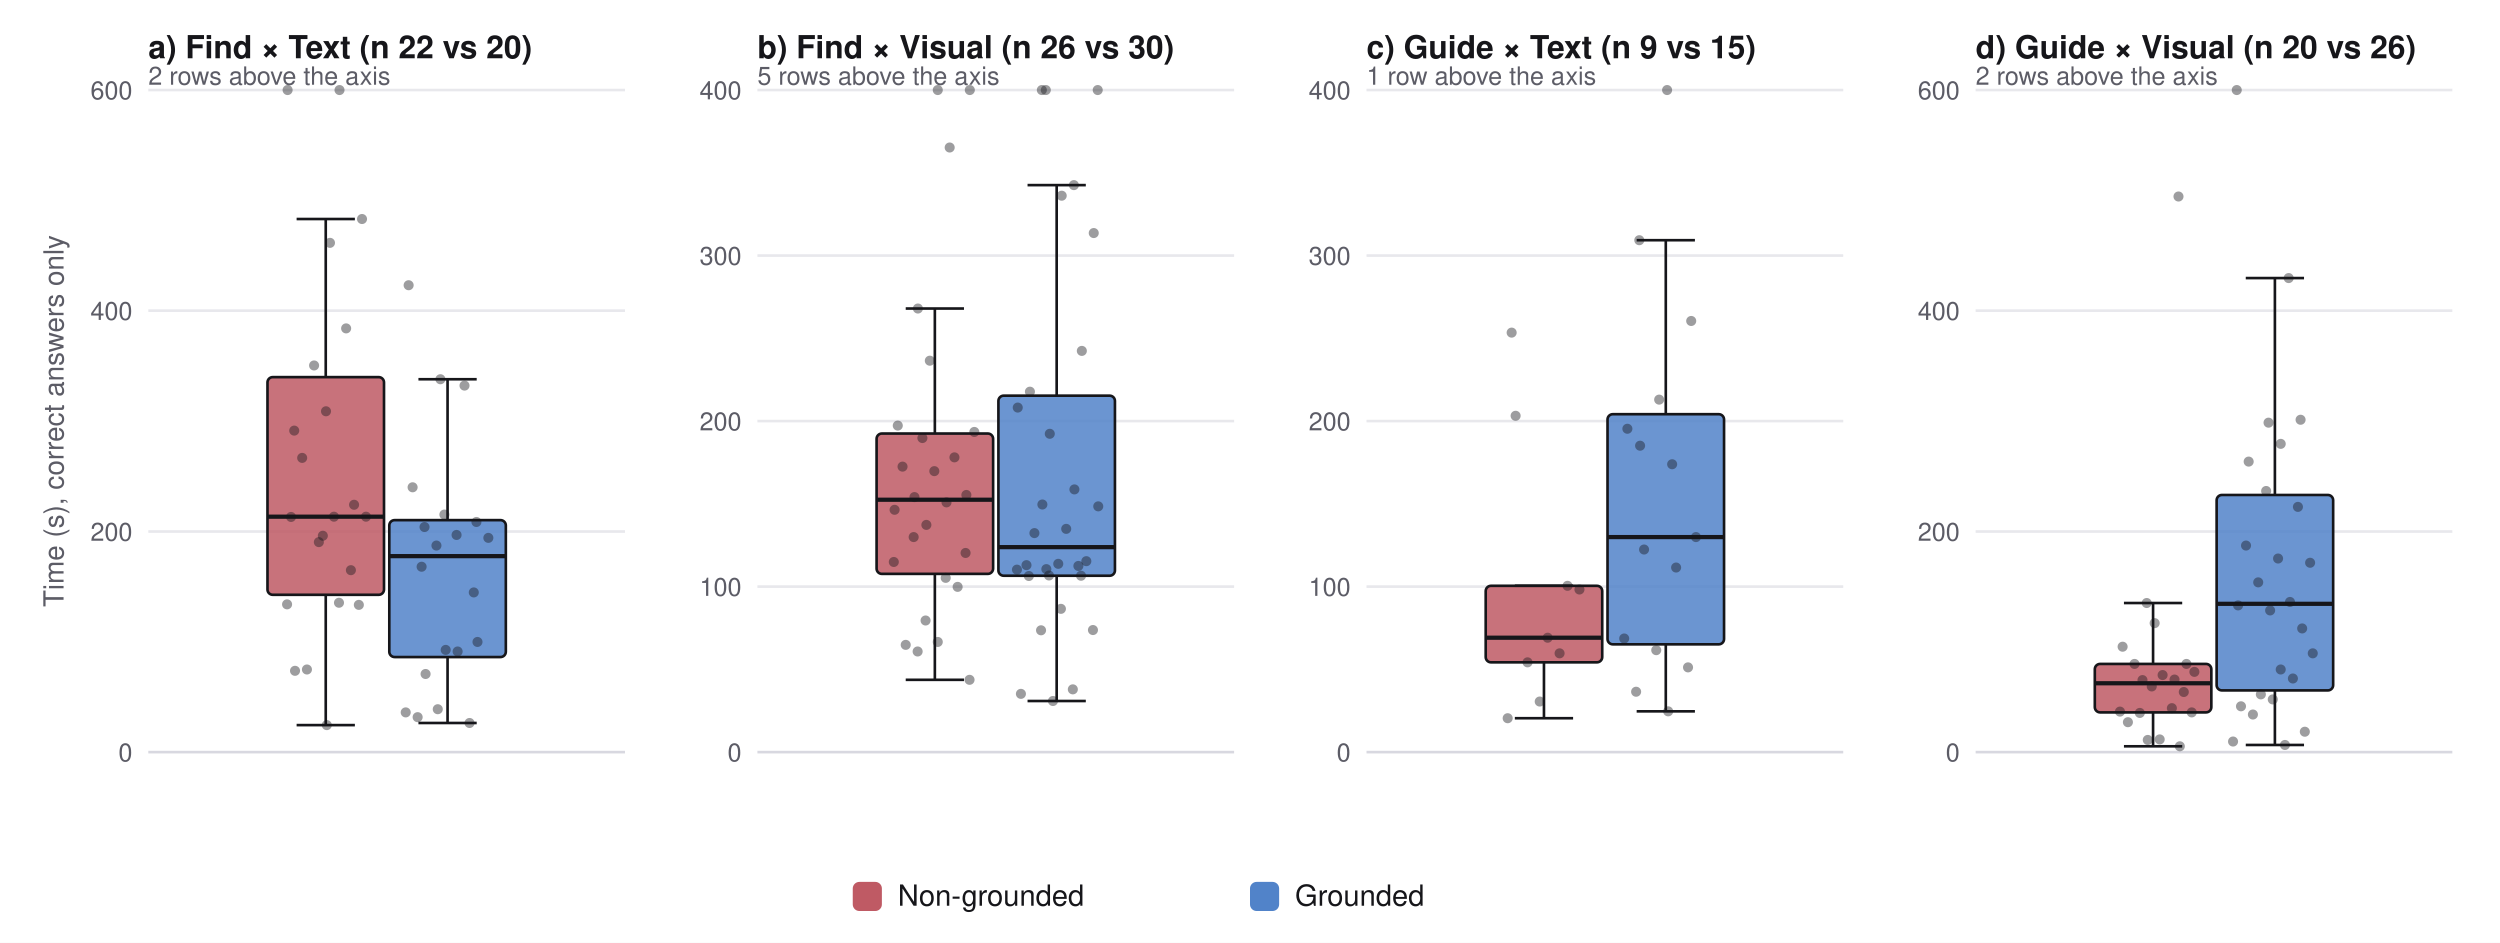
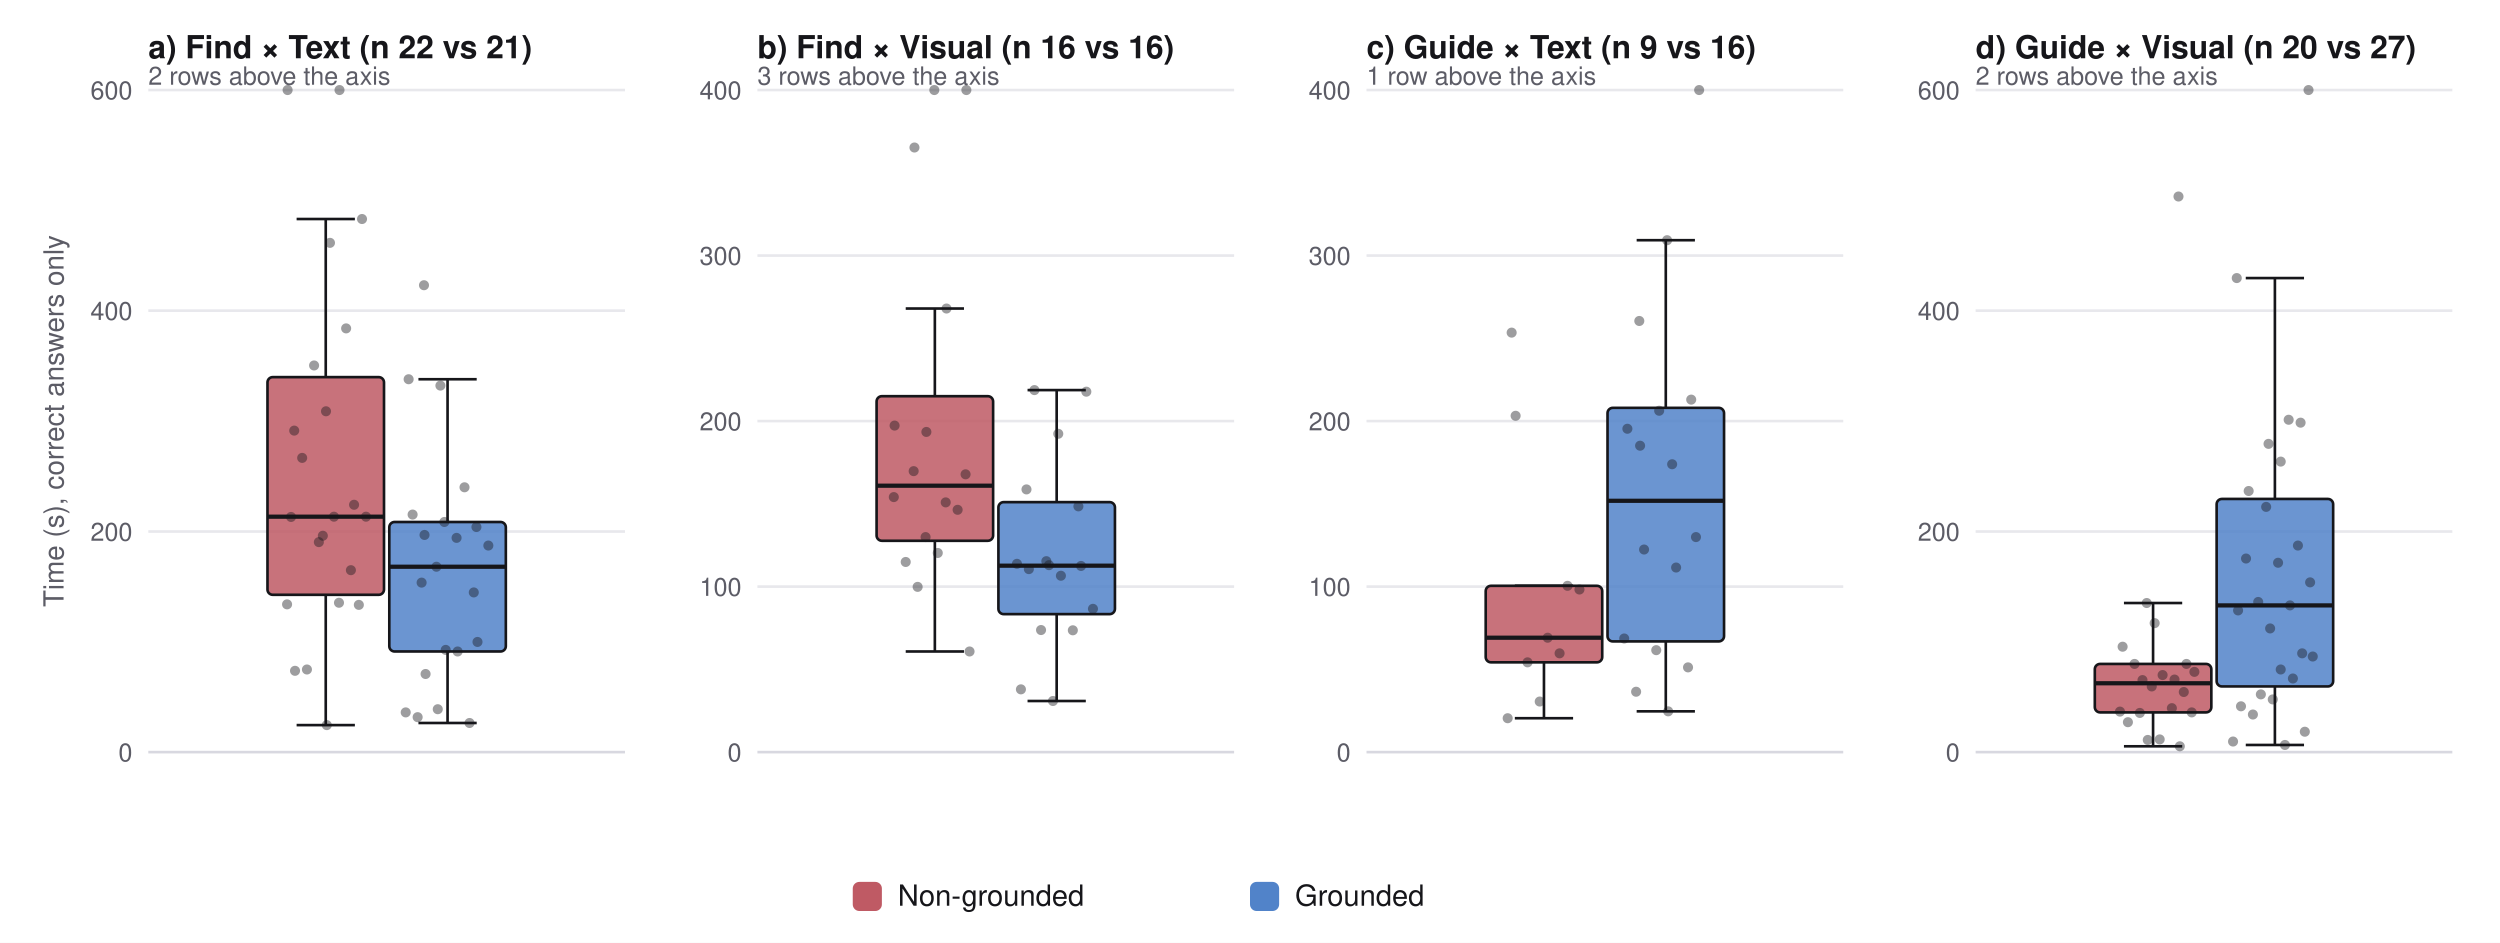
<svg xmlns="http://www.w3.org/2000/svg" width="944" height="356" viewBox="0 0 944 356" font-family="Helvetica, Arial, sans-serif">
  <rect width="944" height="356" fill="#ffffff" />
  <g>
-     <text x="56.0" y="22.0" font-size="12" font-weight="700" fill="#16161a">a) Find × Text  (n 22 vs 20)</text>
+     <text x="56.0" y="22.0" font-size="12" font-weight="700" fill="#16161a">a) Find × Text  (n 22 vs 21)</text>
    <text x="56.0" y="32.0" font-size="9.5" fill="#5c5c66">2 rows above the axis</text>
    <line x1="56.0" y1="284.0" x2="236.0" y2="284.0" stroke="#d8d8e0" stroke-width="1" />
    <text x="50.0" y="287.5" text-anchor="end" font-size="9.5" fill="#5c5c66">0</text>
    <line x1="56.0" y1="200.7" x2="236.0" y2="200.7" stroke="#d8d8e0" stroke-width="1" opacity="0.6" />
    <text x="50.0" y="204.2" text-anchor="end" font-size="9.5" fill="#5c5c66">200</text>
    <line x1="56.0" y1="117.3" x2="236.0" y2="117.3" stroke="#d8d8e0" stroke-width="1" opacity="0.6" />
    <text x="50.0" y="120.8" text-anchor="end" font-size="9.5" fill="#5c5c66">400</text>
    <line x1="56.0" y1="34.0" x2="236.0" y2="34.0" stroke="#d8d8e0" stroke-width="1" opacity="0.6" />
    <text x="50.0" y="37.5" text-anchor="end" font-size="9.5" fill="#5c5c66">600</text>
    <g>
      <line x1="123.0" y1="82.7" x2="123.0" y2="142.4" stroke="#16161a" stroke-width="1" />
      <line x1="123.0" y1="224.5" x2="123.0" y2="273.8" stroke="#16161a" stroke-width="1" />
      <line x1="112.0" y1="82.7" x2="134.0" y2="82.7" stroke="#16161a" stroke-width="1" />
      <line x1="112.0" y1="273.8" x2="134.0" y2="273.8" stroke="#16161a" stroke-width="1" />
      <rect x="101.0" y="142.4" width="44.0" height="82.2" rx="2" fill="#bf5a64" fill-opacity="0.85" stroke="#16161a" stroke-width="1" />
      <line x1="101.0" y1="195.1" x2="145.0" y2="195.1" stroke="#16161a" stroke-width="1.6" />
      <circle cx="123.4" cy="273.8" r="1.9" fill="#16161a" opacity="0.42" />
      <circle cx="111.4" cy="253.3" r="1.9" fill="#16161a" opacity="0.42" />
      <circle cx="115.9" cy="252.8" r="1.9" fill="#16161a" opacity="0.42" />
      <circle cx="135.5" cy="228.4" r="1.9" fill="#16161a" opacity="0.42" />
      <circle cx="108.4" cy="228.2" r="1.9" fill="#16161a" opacity="0.42" />
      <circle cx="128.0" cy="227.6" r="1.9" fill="#16161a" opacity="0.42" />
      <circle cx="132.5" cy="215.3" r="1.9" fill="#16161a" opacity="0.42" />
      <circle cx="120.4" cy="204.7" r="1.9" fill="#16161a" opacity="0.42" />
      <circle cx="121.9" cy="202.3" r="1.9" fill="#16161a" opacity="0.42" />
      <circle cx="109.9" cy="195.2" r="1.9" fill="#16161a" opacity="0.42" />
      <circle cx="126.1" cy="195.1" r="1.9" fill="#16161a" opacity="0.42" />
      <circle cx="138.2" cy="195.1" r="1.9" fill="#16161a" opacity="0.42" />
      <circle cx="133.7" cy="190.6" r="1.9" fill="#16161a" opacity="0.42" />
      <circle cx="114.1" cy="172.9" r="1.9" fill="#16161a" opacity="0.42" />
      <circle cx="111.1" cy="162.6" r="1.9" fill="#16161a" opacity="0.42" />
      <circle cx="123.1" cy="155.3" r="1.9" fill="#16161a" opacity="0.42" />
      <circle cx="118.6" cy="138.0" r="1.9" fill="#16161a" opacity="0.42" />
      <circle cx="130.7" cy="124.0" r="1.9" fill="#16161a" opacity="0.42" />
      <circle cx="124.6" cy="91.7" r="1.9" fill="#16161a" opacity="0.42" />
      <circle cx="136.7" cy="82.7" r="1.9" fill="#16161a" opacity="0.42" />
      <circle cx="108.6" cy="34.0" r="1.9" fill="#16161a" opacity="0.42" />
      <circle cx="128.2" cy="34.0" r="1.9" fill="#16161a" opacity="0.42" />
    </g>
    <g>
-       <line x1="169.0" y1="143.2" x2="169.0" y2="196.4" stroke="#16161a" stroke-width="1" />
-       <line x1="169.0" y1="248.2" x2="169.0" y2="273.0" stroke="#16161a" stroke-width="1" />
+       <line x1="169.0" y1="143.2" x2="169.0" y2="197.1" stroke="#16161a" stroke-width="1" />
+       <line x1="169.0" y1="246.0" x2="169.0" y2="273.0" stroke="#16161a" stroke-width="1" />
      <line x1="158.0" y1="143.2" x2="180.0" y2="143.2" stroke="#16161a" stroke-width="1" />
      <line x1="158.0" y1="273.0" x2="180.0" y2="273.0" stroke="#16161a" stroke-width="1" />
-       <rect x="147.0" y="196.4" width="44.0" height="51.7" rx="2" fill="#5183c9" fill-opacity="0.85" stroke="#16161a" stroke-width="1" />
-       <line x1="147.0" y1="210.0" x2="191.0" y2="210.0" stroke="#16161a" stroke-width="1.6" />
+       <rect x="147.0" y="197.1" width="44.0" height="48.9" rx="2" fill="#5183c9" fill-opacity="0.85" stroke="#16161a" stroke-width="1" />
+       <line x1="147.0" y1="214.0" x2="191.0" y2="214.0" stroke="#16161a" stroke-width="1.6" />
      <circle cx="177.3" cy="273.0" r="1.9" fill="#16161a" opacity="0.42" />
      <circle cx="157.7" cy="270.8" r="1.9" fill="#16161a" opacity="0.42" />
      <circle cx="153.2" cy="269.0" r="1.9" fill="#16161a" opacity="0.42" />
      <circle cx="165.3" cy="267.8" r="1.9" fill="#16161a" opacity="0.42" />
      <circle cx="160.7" cy="254.5" r="1.9" fill="#16161a" opacity="0.42" />
      <circle cx="172.8" cy="246.0" r="1.9" fill="#16161a" opacity="0.42" />
      <circle cx="168.3" cy="245.4" r="1.9" fill="#16161a" opacity="0.42" />
      <circle cx="180.3" cy="242.4" r="1.9" fill="#16161a" opacity="0.42" />
      <circle cx="178.9" cy="223.7" r="1.9" fill="#16161a" opacity="0.42" />
-       <circle cx="159.2" cy="214.0" r="1.9" fill="#16161a" opacity="0.42" />
-       <circle cx="164.8" cy="206.0" r="1.9" fill="#16161a" opacity="0.42" />
-       <circle cx="184.4" cy="203.1" r="1.9" fill="#16161a" opacity="0.42" />
-       <circle cx="172.4" cy="202.0" r="1.9" fill="#16161a" opacity="0.42" />
-       <circle cx="160.3" cy="199.0" r="1.9" fill="#16161a" opacity="0.42" />
-       <circle cx="179.9" cy="197.1" r="1.9" fill="#16161a" opacity="0.42" />
-       <circle cx="167.8" cy="194.3" r="1.9" fill="#16161a" opacity="0.42" />
-       <circle cx="155.8" cy="184.0" r="1.9" fill="#16161a" opacity="0.42" />
-       <circle cx="175.4" cy="145.6" r="1.9" fill="#16161a" opacity="0.42" />
-       <circle cx="166.3" cy="143.2" r="1.9" fill="#16161a" opacity="0.42" />
-       <circle cx="154.3" cy="107.7" r="1.9" fill="#16161a" opacity="0.42" />
+       <circle cx="159.2" cy="220.0" r="1.9" fill="#16161a" opacity="0.42" />
+       <circle cx="164.8" cy="214.0" r="1.9" fill="#16161a" opacity="0.42" />
+       <circle cx="184.4" cy="206.0" r="1.9" fill="#16161a" opacity="0.42" />
+       <circle cx="172.4" cy="203.1" r="1.9" fill="#16161a" opacity="0.42" />
+       <circle cx="160.3" cy="202.0" r="1.9" fill="#16161a" opacity="0.42" />
+       <circle cx="179.9" cy="199.0" r="1.9" fill="#16161a" opacity="0.42" />
+       <circle cx="167.8" cy="197.1" r="1.9" fill="#16161a" opacity="0.42" />
+       <circle cx="155.8" cy="194.3" r="1.9" fill="#16161a" opacity="0.42" />
+       <circle cx="175.4" cy="184.0" r="1.9" fill="#16161a" opacity="0.42" />
+       <circle cx="166.3" cy="145.6" r="1.9" fill="#16161a" opacity="0.42" />
+       <circle cx="154.3" cy="143.2" r="1.9" fill="#16161a" opacity="0.42" />
+       <circle cx="160.1" cy="107.7" r="1.9" fill="#16161a" opacity="0.42" />
    </g>
    <text transform="translate(24.0,159.0) rotate(-90)" text-anchor="middle" font-size="10.5" fill="#5c5c66">Time (s), correct answers only</text>
  </g>
  <g>
-     <text x="286.0" y="22.0" font-size="12" font-weight="700" fill="#16161a">b) Find × Visual  (n 26 vs 30)</text>
-     <text x="286.0" y="32.0" font-size="9.5" fill="#5c5c66">5 rows above the axis</text>
+     <text x="286.0" y="22.0" font-size="12" font-weight="700" fill="#16161a">b) Find × Visual  (n 16 vs 16)</text>
+     <text x="286.0" y="32.0" font-size="9.5" fill="#5c5c66">3 rows above the axis</text>
    <line x1="286.0" y1="284.0" x2="466.0" y2="284.0" stroke="#d8d8e0" stroke-width="1" />
    <text x="280.0" y="287.5" text-anchor="end" font-size="9.5" fill="#5c5c66">0</text>
    <line x1="286.0" y1="221.5" x2="466.0" y2="221.5" stroke="#d8d8e0" stroke-width="1" opacity="0.6" />
    <text x="280.0" y="225.0" text-anchor="end" font-size="9.5" fill="#5c5c66">100</text>
    <line x1="286.0" y1="159.0" x2="466.0" y2="159.0" stroke="#d8d8e0" stroke-width="1" opacity="0.6" />
    <text x="280.0" y="162.5" text-anchor="end" font-size="9.5" fill="#5c5c66">200</text>
    <line x1="286.0" y1="96.5" x2="466.0" y2="96.5" stroke="#d8d8e0" stroke-width="1" opacity="0.6" />
    <text x="280.0" y="100.0" text-anchor="end" font-size="9.5" fill="#5c5c66">300</text>
    <line x1="286.0" y1="34.0" x2="466.0" y2="34.0" stroke="#d8d8e0" stroke-width="1" opacity="0.6" />
    <text x="280.0" y="37.5" text-anchor="end" font-size="9.5" fill="#5c5c66">400</text>
    <g>
-       <line x1="353.0" y1="116.5" x2="353.0" y2="163.7" stroke="#16161a" stroke-width="1" />
-       <line x1="353.0" y1="216.7" x2="353.0" y2="256.7" stroke="#16161a" stroke-width="1" />
+       <line x1="353.0" y1="116.5" x2="353.0" y2="149.6" stroke="#16161a" stroke-width="1" />
+       <line x1="353.0" y1="204.3" x2="353.0" y2="246.0" stroke="#16161a" stroke-width="1" />
      <line x1="342.0" y1="116.5" x2="364.0" y2="116.5" stroke="#16161a" stroke-width="1" />
-       <line x1="342.0" y1="256.7" x2="364.0" y2="256.7" stroke="#16161a" stroke-width="1" />
-       <rect x="331.0" y="163.7" width="44.0" height="53.0" rx="2" fill="#bf5a64" fill-opacity="0.85" stroke="#16161a" stroke-width="1" />
-       <line x1="331.0" y1="188.7" x2="375.0" y2="188.7" stroke="#16161a" stroke-width="1.6" />
-       <circle cx="366.1" cy="256.7" r="1.9" fill="#16161a" opacity="0.42" />
-       <circle cx="346.5" cy="246.0" r="1.9" fill="#16161a" opacity="0.42" />
-       <circle cx="342.0" cy="243.5" r="1.9" fill="#16161a" opacity="0.42" />
-       <circle cx="354.1" cy="242.4" r="1.9" fill="#16161a" opacity="0.42" />
-       <circle cx="349.5" cy="234.3" r="1.9" fill="#16161a" opacity="0.42" />
-       <circle cx="361.6" cy="221.6" r="1.9" fill="#16161a" opacity="0.42" />
-       <circle cx="357.1" cy="218.2" r="1.9" fill="#16161a" opacity="0.42" />
-       <circle cx="337.5" cy="212.2" r="1.9" fill="#16161a" opacity="0.42" />
-       <circle cx="364.6" cy="208.8" r="1.9" fill="#16161a" opacity="0.42" />
-       <circle cx="345.0" cy="202.8" r="1.9" fill="#16161a" opacity="0.42" />
-       <circle cx="349.8" cy="198.2" r="1.9" fill="#16161a" opacity="0.42" />
-       <circle cx="337.8" cy="192.5" r="1.9" fill="#16161a" opacity="0.42" />
-       <circle cx="357.4" cy="189.7" r="1.9" fill="#16161a" opacity="0.42" />
-       <circle cx="345.3" cy="187.7" r="1.9" fill="#16161a" opacity="0.42" />
-       <circle cx="364.9" cy="186.9" r="1.9" fill="#16161a" opacity="0.42" />
-       <circle cx="352.8" cy="177.9" r="1.9" fill="#16161a" opacity="0.42" />
-       <circle cx="340.8" cy="176.2" r="1.9" fill="#16161a" opacity="0.42" />
-       <circle cx="360.4" cy="172.7" r="1.9" fill="#16161a" opacity="0.42" />
-       <circle cx="348.3" cy="165.4" r="1.9" fill="#16161a" opacity="0.42" />
-       <circle cx="367.9" cy="163.1" r="1.9" fill="#16161a" opacity="0.42" />
-       <circle cx="339.0" cy="160.7" r="1.9" fill="#16161a" opacity="0.42" />
-       <circle cx="351.1" cy="136.2" r="1.9" fill="#16161a" opacity="0.42" />
-       <circle cx="346.6" cy="116.5" r="1.9" fill="#16161a" opacity="0.42" />
-       <circle cx="358.6" cy="55.7" r="1.9" fill="#16161a" opacity="0.42" />
-       <circle cx="354.1" cy="34.0" r="1.9" fill="#16161a" opacity="0.42" />
-       <circle cx="366.2" cy="34.0" r="1.9" fill="#16161a" opacity="0.42" />
-     </g>
-     <g>
-       <line x1="399.0" y1="69.9" x2="399.0" y2="149.4" stroke="#16161a" stroke-width="1" />
-       <line x1="399.0" y1="217.4" x2="399.0" y2="264.7" stroke="#16161a" stroke-width="1" />
-       <line x1="388.0" y1="69.9" x2="410.0" y2="69.9" stroke="#16161a" stroke-width="1" />
+       <line x1="342.0" y1="246.0" x2="364.0" y2="246.0" stroke="#16161a" stroke-width="1" />
+       <rect x="331.0" y="149.6" width="44.0" height="54.6" rx="2" fill="#bf5a64" fill-opacity="0.85" stroke="#16161a" stroke-width="1" />
+       <line x1="331.0" y1="183.4" x2="375.0" y2="183.4" stroke="#16161a" stroke-width="1.6" />
+       <circle cx="366.1" cy="246.0" r="1.9" fill="#16161a" opacity="0.42" />
+       <circle cx="346.5" cy="221.6" r="1.9" fill="#16161a" opacity="0.42" />
+       <circle cx="342.0" cy="212.2" r="1.9" fill="#16161a" opacity="0.42" />
+       <circle cx="354.1" cy="208.8" r="1.9" fill="#16161a" opacity="0.42" />
+       <circle cx="349.5" cy="202.8" r="1.9" fill="#16161a" opacity="0.42" />
+       <circle cx="361.6" cy="192.5" r="1.9" fill="#16161a" opacity="0.42" />
+       <circle cx="357.1" cy="189.7" r="1.9" fill="#16161a" opacity="0.42" />
+       <circle cx="337.5" cy="187.7" r="1.9" fill="#16161a" opacity="0.42" />
+       <circle cx="364.6" cy="179.1" r="1.9" fill="#16161a" opacity="0.42" />
+       <circle cx="345.0" cy="177.9" r="1.9" fill="#16161a" opacity="0.42" />
+       <circle cx="349.8" cy="163.1" r="1.9" fill="#16161a" opacity="0.42" />
+       <circle cx="337.8" cy="160.7" r="1.9" fill="#16161a" opacity="0.42" />
+       <circle cx="357.4" cy="116.5" r="1.9" fill="#16161a" opacity="0.42" />
+       <circle cx="345.3" cy="55.7" r="1.9" fill="#16161a" opacity="0.42" />
+       <circle cx="364.9" cy="34.0" r="1.9" fill="#16161a" opacity="0.42" />
+       <circle cx="352.8" cy="34.0" r="1.9" fill="#16161a" opacity="0.42" />
+     </g>
+     <g>
+       <line x1="399.0" y1="147.3" x2="399.0" y2="189.6" stroke="#16161a" stroke-width="1" />
+       <line x1="399.0" y1="231.9" x2="399.0" y2="264.7" stroke="#16161a" stroke-width="1" />
+       <line x1="388.0" y1="147.3" x2="410.0" y2="147.3" stroke="#16161a" stroke-width="1" />
      <line x1="388.0" y1="264.7" x2="410.0" y2="264.7" stroke="#16161a" stroke-width="1" />
-       <rect x="377.0" y="149.4" width="44.0" height="68.0" rx="2" fill="#5183c9" fill-opacity="0.85" stroke="#16161a" stroke-width="1" />
-       <line x1="377.0" y1="206.6" x2="421.0" y2="206.6" stroke="#16161a" stroke-width="1.6" />
+       <rect x="377.0" y="189.6" width="44.0" height="42.3" rx="2" fill="#5183c9" fill-opacity="0.85" stroke="#16161a" stroke-width="1" />
+       <line x1="377.0" y1="213.6" x2="421.0" y2="213.6" stroke="#16161a" stroke-width="1.6" />
      <circle cx="397.6" cy="264.7" r="1.9" fill="#16161a" opacity="0.42" />
-       <circle cx="385.5" cy="262.0" r="1.9" fill="#16161a" opacity="0.42" />
-       <circle cx="405.1" cy="260.3" r="1.9" fill="#16161a" opacity="0.42" />
-       <circle cx="393.1" cy="238.0" r="1.9" fill="#16161a" opacity="0.42" />
-       <circle cx="412.7" cy="237.9" r="1.9" fill="#16161a" opacity="0.42" />
-       <circle cx="400.6" cy="229.9" r="1.9" fill="#16161a" opacity="0.42" />
-       <circle cx="388.5" cy="217.5" r="1.9" fill="#16161a" opacity="0.42" />
-       <circle cx="408.2" cy="217.4" r="1.9" fill="#16161a" opacity="0.42" />
-       <circle cx="396.1" cy="217.3" r="1.9" fill="#16161a" opacity="0.42" />
-       <circle cx="384.0" cy="215.1" r="1.9" fill="#16161a" opacity="0.42" />
-       <circle cx="395.1" cy="214.9" r="1.9" fill="#16161a" opacity="0.42" />
-       <circle cx="407.2" cy="213.7" r="1.9" fill="#16161a" opacity="0.42" />
-       <circle cx="387.6" cy="213.4" r="1.9" fill="#16161a" opacity="0.42" />
-       <circle cx="399.6" cy="212.9" r="1.9" fill="#16161a" opacity="0.42" />
-       <circle cx="410.2" cy="211.9" r="1.9" fill="#16161a" opacity="0.42" />
-       <circle cx="390.6" cy="201.3" r="1.9" fill="#16161a" opacity="0.42" />
-       <circle cx="402.6" cy="199.7" r="1.9" fill="#16161a" opacity="0.42" />
-       <circle cx="414.7" cy="191.2" r="1.9" fill="#16161a" opacity="0.42" />
-       <circle cx="393.6" cy="190.5" r="1.9" fill="#16161a" opacity="0.42" />
-       <circle cx="405.7" cy="184.8" r="1.9" fill="#16161a" opacity="0.42" />
-       <circle cx="396.4" cy="163.8" r="1.9" fill="#16161a" opacity="0.42" />
-       <circle cx="384.3" cy="153.9" r="1.9" fill="#16161a" opacity="0.42" />
-       <circle cx="388.9" cy="147.9" r="1.9" fill="#16161a" opacity="0.42" />
-       <circle cx="408.5" cy="132.5" r="1.9" fill="#16161a" opacity="0.42" />
-       <circle cx="413.0" cy="88.0" r="1.9" fill="#16161a" opacity="0.42" />
-       <circle cx="400.9" cy="73.9" r="1.9" fill="#16161a" opacity="0.42" />
-       <circle cx="405.5" cy="69.9" r="1.9" fill="#16161a" opacity="0.42" />
-       <circle cx="393.4" cy="34.0" r="1.9" fill="#16161a" opacity="0.42" />
-       <circle cx="394.9" cy="34.0" r="1.9" fill="#16161a" opacity="0.42" />
-       <circle cx="414.5" cy="34.0" r="1.9" fill="#16161a" opacity="0.42" />
-     </g>
-   </g>
-   <g>
-     <text x="516.0" y="22.0" font-size="12" font-weight="700" fill="#16161a">c) Guide × Text  (n 9 vs 15)</text>
+       <circle cx="385.5" cy="260.3" r="1.9" fill="#16161a" opacity="0.42" />
+       <circle cx="405.1" cy="238.0" r="1.9" fill="#16161a" opacity="0.42" />
+       <circle cx="393.1" cy="237.9" r="1.9" fill="#16161a" opacity="0.42" />
+       <circle cx="412.7" cy="229.9" r="1.9" fill="#16161a" opacity="0.42" />
+       <circle cx="400.6" cy="217.4" r="1.9" fill="#16161a" opacity="0.42" />
+       <circle cx="388.5" cy="214.9" r="1.9" fill="#16161a" opacity="0.42" />
+       <circle cx="408.2" cy="213.7" r="1.9" fill="#16161a" opacity="0.42" />
+       <circle cx="396.1" cy="213.4" r="1.9" fill="#16161a" opacity="0.42" />
+       <circle cx="384.0" cy="212.9" r="1.9" fill="#16161a" opacity="0.42" />
+       <circle cx="395.1" cy="211.9" r="1.9" fill="#16161a" opacity="0.42" />
+       <circle cx="407.2" cy="191.2" r="1.9" fill="#16161a" opacity="0.42" />
+       <circle cx="387.6" cy="184.8" r="1.9" fill="#16161a" opacity="0.42" />
+       <circle cx="399.6" cy="163.8" r="1.9" fill="#16161a" opacity="0.42" />
+       <circle cx="410.2" cy="147.9" r="1.9" fill="#16161a" opacity="0.42" />
+       <circle cx="390.6" cy="147.3" r="1.9" fill="#16161a" opacity="0.42" />
+     </g>
+   </g>
+   <g>
+     <text x="516.0" y="22.0" font-size="12" font-weight="700" fill="#16161a">c) Guide × Text  (n 9 vs 16)</text>
    <text x="516.0" y="32.0" font-size="9.5" fill="#5c5c66">1 row above the axis</text>
    <line x1="516.0" y1="284.0" x2="696.0" y2="284.0" stroke="#d8d8e0" stroke-width="1" />
    <text x="510.0" y="287.5" text-anchor="end" font-size="9.5" fill="#5c5c66">0</text>
    <line x1="516.0" y1="221.5" x2="696.0" y2="221.5" stroke="#d8d8e0" stroke-width="1" opacity="0.6" />
    <text x="510.0" y="225.0" text-anchor="end" font-size="9.5" fill="#5c5c66">100</text>
    <line x1="516.0" y1="159.0" x2="696.0" y2="159.0" stroke="#d8d8e0" stroke-width="1" opacity="0.6" />
    <text x="510.0" y="162.5" text-anchor="end" font-size="9.5" fill="#5c5c66">200</text>
    <line x1="516.0" y1="96.5" x2="696.0" y2="96.5" stroke="#d8d8e0" stroke-width="1" opacity="0.6" />
    <text x="510.0" y="100.0" text-anchor="end" font-size="9.5" fill="#5c5c66">300</text>
    <line x1="516.0" y1="34.0" x2="696.0" y2="34.0" stroke="#d8d8e0" stroke-width="1" opacity="0.6" />
    <text x="510.0" y="37.5" text-anchor="end" font-size="9.5" fill="#5c5c66">400</text>
    <g>
      <line x1="583.0" y1="221.2" x2="583.0" y2="221.2" stroke="#16161a" stroke-width="1" />
      <line x1="583.0" y1="250.1" x2="583.0" y2="271.2" stroke="#16161a" stroke-width="1" />
      <line x1="572.0" y1="221.2" x2="594.0" y2="221.2" stroke="#16161a" stroke-width="1" />
      <line x1="572.0" y1="271.2" x2="594.0" y2="271.2" stroke="#16161a" stroke-width="1" />
      <rect x="561.0" y="221.2" width="44.0" height="28.9" rx="2" fill="#bf5a64" fill-opacity="0.85" stroke="#16161a" stroke-width="1" />
      <line x1="561.0" y1="240.8" x2="605.0" y2="240.8" stroke="#16161a" stroke-width="1.6" />
      <circle cx="569.3" cy="271.2" r="1.9" fill="#16161a" opacity="0.42" />
      <circle cx="581.4" cy="264.9" r="1.9" fill="#16161a" opacity="0.42" />
      <circle cx="576.8" cy="250.1" r="1.9" fill="#16161a" opacity="0.42" />
      <circle cx="588.9" cy="246.7" r="1.9" fill="#16161a" opacity="0.42" />
      <circle cx="584.4" cy="240.8" r="1.9" fill="#16161a" opacity="0.42" />
      <circle cx="596.4" cy="222.6" r="1.9" fill="#16161a" opacity="0.42" />
      <circle cx="591.9" cy="221.2" r="1.9" fill="#16161a" opacity="0.42" />
      <circle cx="572.3" cy="157.0" r="1.9" fill="#16161a" opacity="0.42" />
      <circle cx="570.8" cy="125.6" r="1.9" fill="#16161a" opacity="0.42" />
    </g>
    <g>
-       <line x1="629.0" y1="90.7" x2="629.0" y2="156.4" stroke="#16161a" stroke-width="1" />
-       <line x1="629.0" y1="243.3" x2="629.0" y2="268.6" stroke="#16161a" stroke-width="1" />
+       <line x1="629.0" y1="90.7" x2="629.0" y2="154.0" stroke="#16161a" stroke-width="1" />
+       <line x1="629.0" y1="242.2" x2="629.0" y2="268.6" stroke="#16161a" stroke-width="1" />
      <line x1="618.0" y1="90.7" x2="640.0" y2="90.7" stroke="#16161a" stroke-width="1" />
      <line x1="618.0" y1="268.6" x2="640.0" y2="268.6" stroke="#16161a" stroke-width="1" />
-       <rect x="607.0" y="156.4" width="44.0" height="86.9" rx="2" fill="#5183c9" fill-opacity="0.85" stroke="#16161a" stroke-width="1" />
-       <line x1="607.0" y1="202.8" x2="651.0" y2="202.8" stroke="#16161a" stroke-width="1.6" />
+       <rect x="607.0" y="154.0" width="44.0" height="88.2" rx="2" fill="#5183c9" fill-opacity="0.85" stroke="#16161a" stroke-width="1" />
+       <line x1="607.0" y1="189.1" x2="651.0" y2="189.1" stroke="#16161a" stroke-width="1.6" />
      <circle cx="629.9" cy="268.6" r="1.9" fill="#16161a" opacity="0.42" />
      <circle cx="617.8" cy="261.2" r="1.9" fill="#16161a" opacity="0.42" />
      <circle cx="637.4" cy="252.0" r="1.9" fill="#16161a" opacity="0.42" />
      <circle cx="625.4" cy="245.5" r="1.9" fill="#16161a" opacity="0.42" />
      <circle cx="613.3" cy="241.1" r="1.9" fill="#16161a" opacity="0.42" />
      <circle cx="632.9" cy="214.3" r="1.9" fill="#16161a" opacity="0.42" />
      <circle cx="620.8" cy="207.5" r="1.9" fill="#16161a" opacity="0.42" />
      <circle cx="640.4" cy="202.8" r="1.9" fill="#16161a" opacity="0.42" />
      <circle cx="631.4" cy="175.3" r="1.9" fill="#16161a" opacity="0.42" />
      <circle cx="619.3" cy="168.3" r="1.9" fill="#16161a" opacity="0.42" />
      <circle cx="614.5" cy="161.9" r="1.9" fill="#16161a" opacity="0.42" />
-       <circle cx="626.5" cy="150.9" r="1.9" fill="#16161a" opacity="0.42" />
-       <circle cx="638.6" cy="121.2" r="1.9" fill="#16161a" opacity="0.42" />
-       <circle cx="619.0" cy="90.7" r="1.9" fill="#16161a" opacity="0.42" />
-       <circle cx="629.5" cy="34.0" r="1.9" fill="#16161a" opacity="0.42" />
-     </g>
-   </g>
-   <g>
-     <text x="746.0" y="22.0" font-size="12" font-weight="700" fill="#16161a">d) Guide × Visual  (n 20 vs 26)</text>
+       <circle cx="626.5" cy="155.1" r="1.9" fill="#16161a" opacity="0.42" />
+       <circle cx="638.6" cy="150.9" r="1.9" fill="#16161a" opacity="0.42" />
+       <circle cx="619.0" cy="121.2" r="1.9" fill="#16161a" opacity="0.42" />
+       <circle cx="629.5" cy="90.7" r="1.9" fill="#16161a" opacity="0.42" />
+       <circle cx="641.6" cy="34.0" r="1.9" fill="#16161a" opacity="0.42" />
+     </g>
+   </g>
+   <g>
+     <text x="746.0" y="22.0" font-size="12" font-weight="700" fill="#16161a">d) Guide × Visual  (n 20 vs 27)</text>
    <text x="746.0" y="32.0" font-size="9.5" fill="#5c5c66">2 rows above the axis</text>
    <line x1="746.0" y1="284.0" x2="926.0" y2="284.0" stroke="#d8d8e0" stroke-width="1" />
    <text x="740.0" y="287.5" text-anchor="end" font-size="9.5" fill="#5c5c66">0</text>
    <line x1="746.0" y1="200.7" x2="926.0" y2="200.7" stroke="#d8d8e0" stroke-width="1" opacity="0.6" />
    <text x="740.0" y="204.2" text-anchor="end" font-size="9.5" fill="#5c5c66">200</text>
    <line x1="746.0" y1="117.3" x2="926.0" y2="117.3" stroke="#d8d8e0" stroke-width="1" opacity="0.6" />
    <text x="740.0" y="120.8" text-anchor="end" font-size="9.5" fill="#5c5c66">400</text>
    <line x1="746.0" y1="34.0" x2="926.0" y2="34.0" stroke="#d8d8e0" stroke-width="1" opacity="0.6" />
    <text x="740.0" y="37.5" text-anchor="end" font-size="9.5" fill="#5c5c66">600</text>
    <g>
      <line x1="813.0" y1="227.7" x2="813.0" y2="250.7" stroke="#16161a" stroke-width="1" />
      <line x1="813.0" y1="269.0" x2="813.0" y2="281.8" stroke="#16161a" stroke-width="1" />
      <line x1="802.0" y1="227.7" x2="824.0" y2="227.7" stroke="#16161a" stroke-width="1" />
      <line x1="802.0" y1="281.8" x2="824.0" y2="281.8" stroke="#16161a" stroke-width="1" />
      <rect x="791.0" y="250.7" width="44.0" height="18.3" rx="2" fill="#bf5a64" fill-opacity="0.85" stroke="#16161a" stroke-width="1" />
      <line x1="791.0" y1="258.0" x2="835.0" y2="258.0" stroke="#16161a" stroke-width="1.6" />
      <circle cx="823.1" cy="281.8" r="1.9" fill="#16161a" opacity="0.42" />
      <circle cx="811.0" cy="279.4" r="1.9" fill="#16161a" opacity="0.42" />
      <circle cx="815.5" cy="279.2" r="1.9" fill="#16161a" opacity="0.42" />
      <circle cx="803.5" cy="272.7" r="1.9" fill="#16161a" opacity="0.42" />
      <circle cx="808.0" cy="269.2" r="1.9" fill="#16161a" opacity="0.42" />
      <circle cx="827.6" cy="269.0" r="1.9" fill="#16161a" opacity="0.42" />
      <circle cx="800.5" cy="268.7" r="1.9" fill="#16161a" opacity="0.42" />
      <circle cx="820.1" cy="267.4" r="1.9" fill="#16161a" opacity="0.42" />
      <circle cx="824.6" cy="261.3" r="1.9" fill="#16161a" opacity="0.42" />
      <circle cx="812.5" cy="259.2" r="1.9" fill="#16161a" opacity="0.42" />
      <circle cx="809.0" cy="256.8" r="1.9" fill="#16161a" opacity="0.42" />
      <circle cx="821.1" cy="256.6" r="1.9" fill="#16161a" opacity="0.42" />
      <circle cx="816.6" cy="254.9" r="1.9" fill="#16161a" opacity="0.42" />
      <circle cx="828.6" cy="253.7" r="1.9" fill="#16161a" opacity="0.42" />
      <circle cx="825.6" cy="250.7" r="1.9" fill="#16161a" opacity="0.42" />
      <circle cx="806.0" cy="250.7" r="1.9" fill="#16161a" opacity="0.42" />
      <circle cx="801.5" cy="244.2" r="1.9" fill="#16161a" opacity="0.42" />
      <circle cx="813.6" cy="235.3" r="1.9" fill="#16161a" opacity="0.42" />
      <circle cx="810.6" cy="227.7" r="1.9" fill="#16161a" opacity="0.42" />
      <circle cx="822.6" cy="74.2" r="1.9" fill="#16161a" opacity="0.42" />
    </g>
    <g>
-       <line x1="859.0" y1="105.0" x2="859.0" y2="186.9" stroke="#16161a" stroke-width="1" />
-       <line x1="859.0" y1="260.7" x2="859.0" y2="281.3" stroke="#16161a" stroke-width="1" />
+       <line x1="859.0" y1="105.0" x2="859.0" y2="188.4" stroke="#16161a" stroke-width="1" />
+       <line x1="859.0" y1="259.2" x2="859.0" y2="281.3" stroke="#16161a" stroke-width="1" />
      <line x1="848.0" y1="105.0" x2="870.0" y2="105.0" stroke="#16161a" stroke-width="1" />
      <line x1="848.0" y1="281.3" x2="870.0" y2="281.3" stroke="#16161a" stroke-width="1" />
-       <rect x="837.0" y="186.9" width="44.0" height="73.8" rx="2" fill="#5183c9" fill-opacity="0.85" stroke="#16161a" stroke-width="1" />
-       <line x1="837.0" y1="228.0" x2="881.0" y2="228.0" stroke="#16161a" stroke-width="1.6" />
+       <rect x="837.0" y="188.4" width="44.0" height="70.8" rx="2" fill="#5183c9" fill-opacity="0.85" stroke="#16161a" stroke-width="1" />
+       <line x1="837.0" y1="228.6" x2="881.0" y2="228.6" stroke="#16161a" stroke-width="1.6" />
      <circle cx="862.8" cy="281.3" r="1.9" fill="#16161a" opacity="0.42" />
      <circle cx="843.2" cy="280.0" r="1.9" fill="#16161a" opacity="0.42" />
      <circle cx="870.3" cy="276.3" r="1.9" fill="#16161a" opacity="0.42" />
      <circle cx="850.7" cy="269.8" r="1.9" fill="#16161a" opacity="0.42" />
      <circle cx="846.2" cy="266.7" r="1.9" fill="#16161a" opacity="0.42" />
      <circle cx="858.2" cy="264.1" r="1.9" fill="#16161a" opacity="0.42" />
      <circle cx="853.7" cy="262.2" r="1.9" fill="#16161a" opacity="0.42" />
      <circle cx="865.8" cy="256.2" r="1.9" fill="#16161a" opacity="0.42" />
      <circle cx="861.2" cy="252.8" r="1.9" fill="#16161a" opacity="0.42" />
-       <circle cx="873.3" cy="246.7" r="1.9" fill="#16161a" opacity="0.42" />
-       <circle cx="869.3" cy="237.3" r="1.9" fill="#16161a" opacity="0.42" />
-       <circle cx="857.2" cy="230.5" r="1.9" fill="#16161a" opacity="0.42" />
-       <circle cx="845.1" cy="228.6" r="1.9" fill="#16161a" opacity="0.42" />
-       <circle cx="864.7" cy="227.3" r="1.9" fill="#16161a" opacity="0.42" />
-       <circle cx="852.7" cy="219.9" r="1.9" fill="#16161a" opacity="0.42" />
-       <circle cx="872.3" cy="212.5" r="1.9" fill="#16161a" opacity="0.42" />
-       <circle cx="860.2" cy="210.9" r="1.9" fill="#16161a" opacity="0.42" />
-       <circle cx="848.1" cy="206.0" r="1.9" fill="#16161a" opacity="0.42" />
-       <circle cx="867.7" cy="191.4" r="1.9" fill="#16161a" opacity="0.42" />
-       <circle cx="855.7" cy="185.4" r="1.9" fill="#16161a" opacity="0.42" />
-       <circle cx="849.1" cy="174.3" r="1.9" fill="#16161a" opacity="0.42" />
-       <circle cx="861.2" cy="167.6" r="1.9" fill="#16161a" opacity="0.42" />
-       <circle cx="856.6" cy="159.6" r="1.9" fill="#16161a" opacity="0.42" />
-       <circle cx="868.7" cy="158.5" r="1.9" fill="#16161a" opacity="0.42" />
-       <circle cx="864.2" cy="105.0" r="1.9" fill="#16161a" opacity="0.42" />
-       <circle cx="844.6" cy="34.0" r="1.9" fill="#16161a" opacity="0.42" />
+       <circle cx="873.3" cy="247.9" r="1.9" fill="#16161a" opacity="0.42" />
+       <circle cx="869.3" cy="246.7" r="1.9" fill="#16161a" opacity="0.42" />
+       <circle cx="857.2" cy="237.3" r="1.9" fill="#16161a" opacity="0.42" />
+       <circle cx="845.1" cy="230.5" r="1.9" fill="#16161a" opacity="0.42" />
+       <circle cx="864.7" cy="228.6" r="1.9" fill="#16161a" opacity="0.42" />
+       <circle cx="852.7" cy="227.3" r="1.9" fill="#16161a" opacity="0.42" />
+       <circle cx="872.3" cy="219.9" r="1.9" fill="#16161a" opacity="0.42" />
+       <circle cx="860.2" cy="212.5" r="1.9" fill="#16161a" opacity="0.42" />
+       <circle cx="848.1" cy="210.9" r="1.9" fill="#16161a" opacity="0.42" />
+       <circle cx="867.7" cy="206.0" r="1.9" fill="#16161a" opacity="0.42" />
+       <circle cx="855.7" cy="191.4" r="1.9" fill="#16161a" opacity="0.42" />
+       <circle cx="849.1" cy="185.4" r="1.9" fill="#16161a" opacity="0.42" />
+       <circle cx="861.2" cy="174.3" r="1.9" fill="#16161a" opacity="0.42" />
+       <circle cx="856.6" cy="167.6" r="1.9" fill="#16161a" opacity="0.42" />
+       <circle cx="868.7" cy="159.6" r="1.9" fill="#16161a" opacity="0.42" />
+       <circle cx="864.2" cy="158.5" r="1.9" fill="#16161a" opacity="0.42" />
+       <circle cx="844.6" cy="105.0" r="1.9" fill="#16161a" opacity="0.42" />
+       <circle cx="871.7" cy="34.0" r="1.9" fill="#16161a" opacity="0.42" />
    </g>
  </g>
  <g>
    <rect x="322" y="333" width="11" height="11" rx="2.5" fill="#bf5a64" />
    <text x="339" y="342" font-size="11" fill="#16161a">Non-grounded</text>
    <rect x="472" y="333" width="11" height="11" rx="2.5" fill="#5183c9" />
    <text x="489" y="342" font-size="11" fill="#16161a">Grounded</text>
  </g>
</svg>
